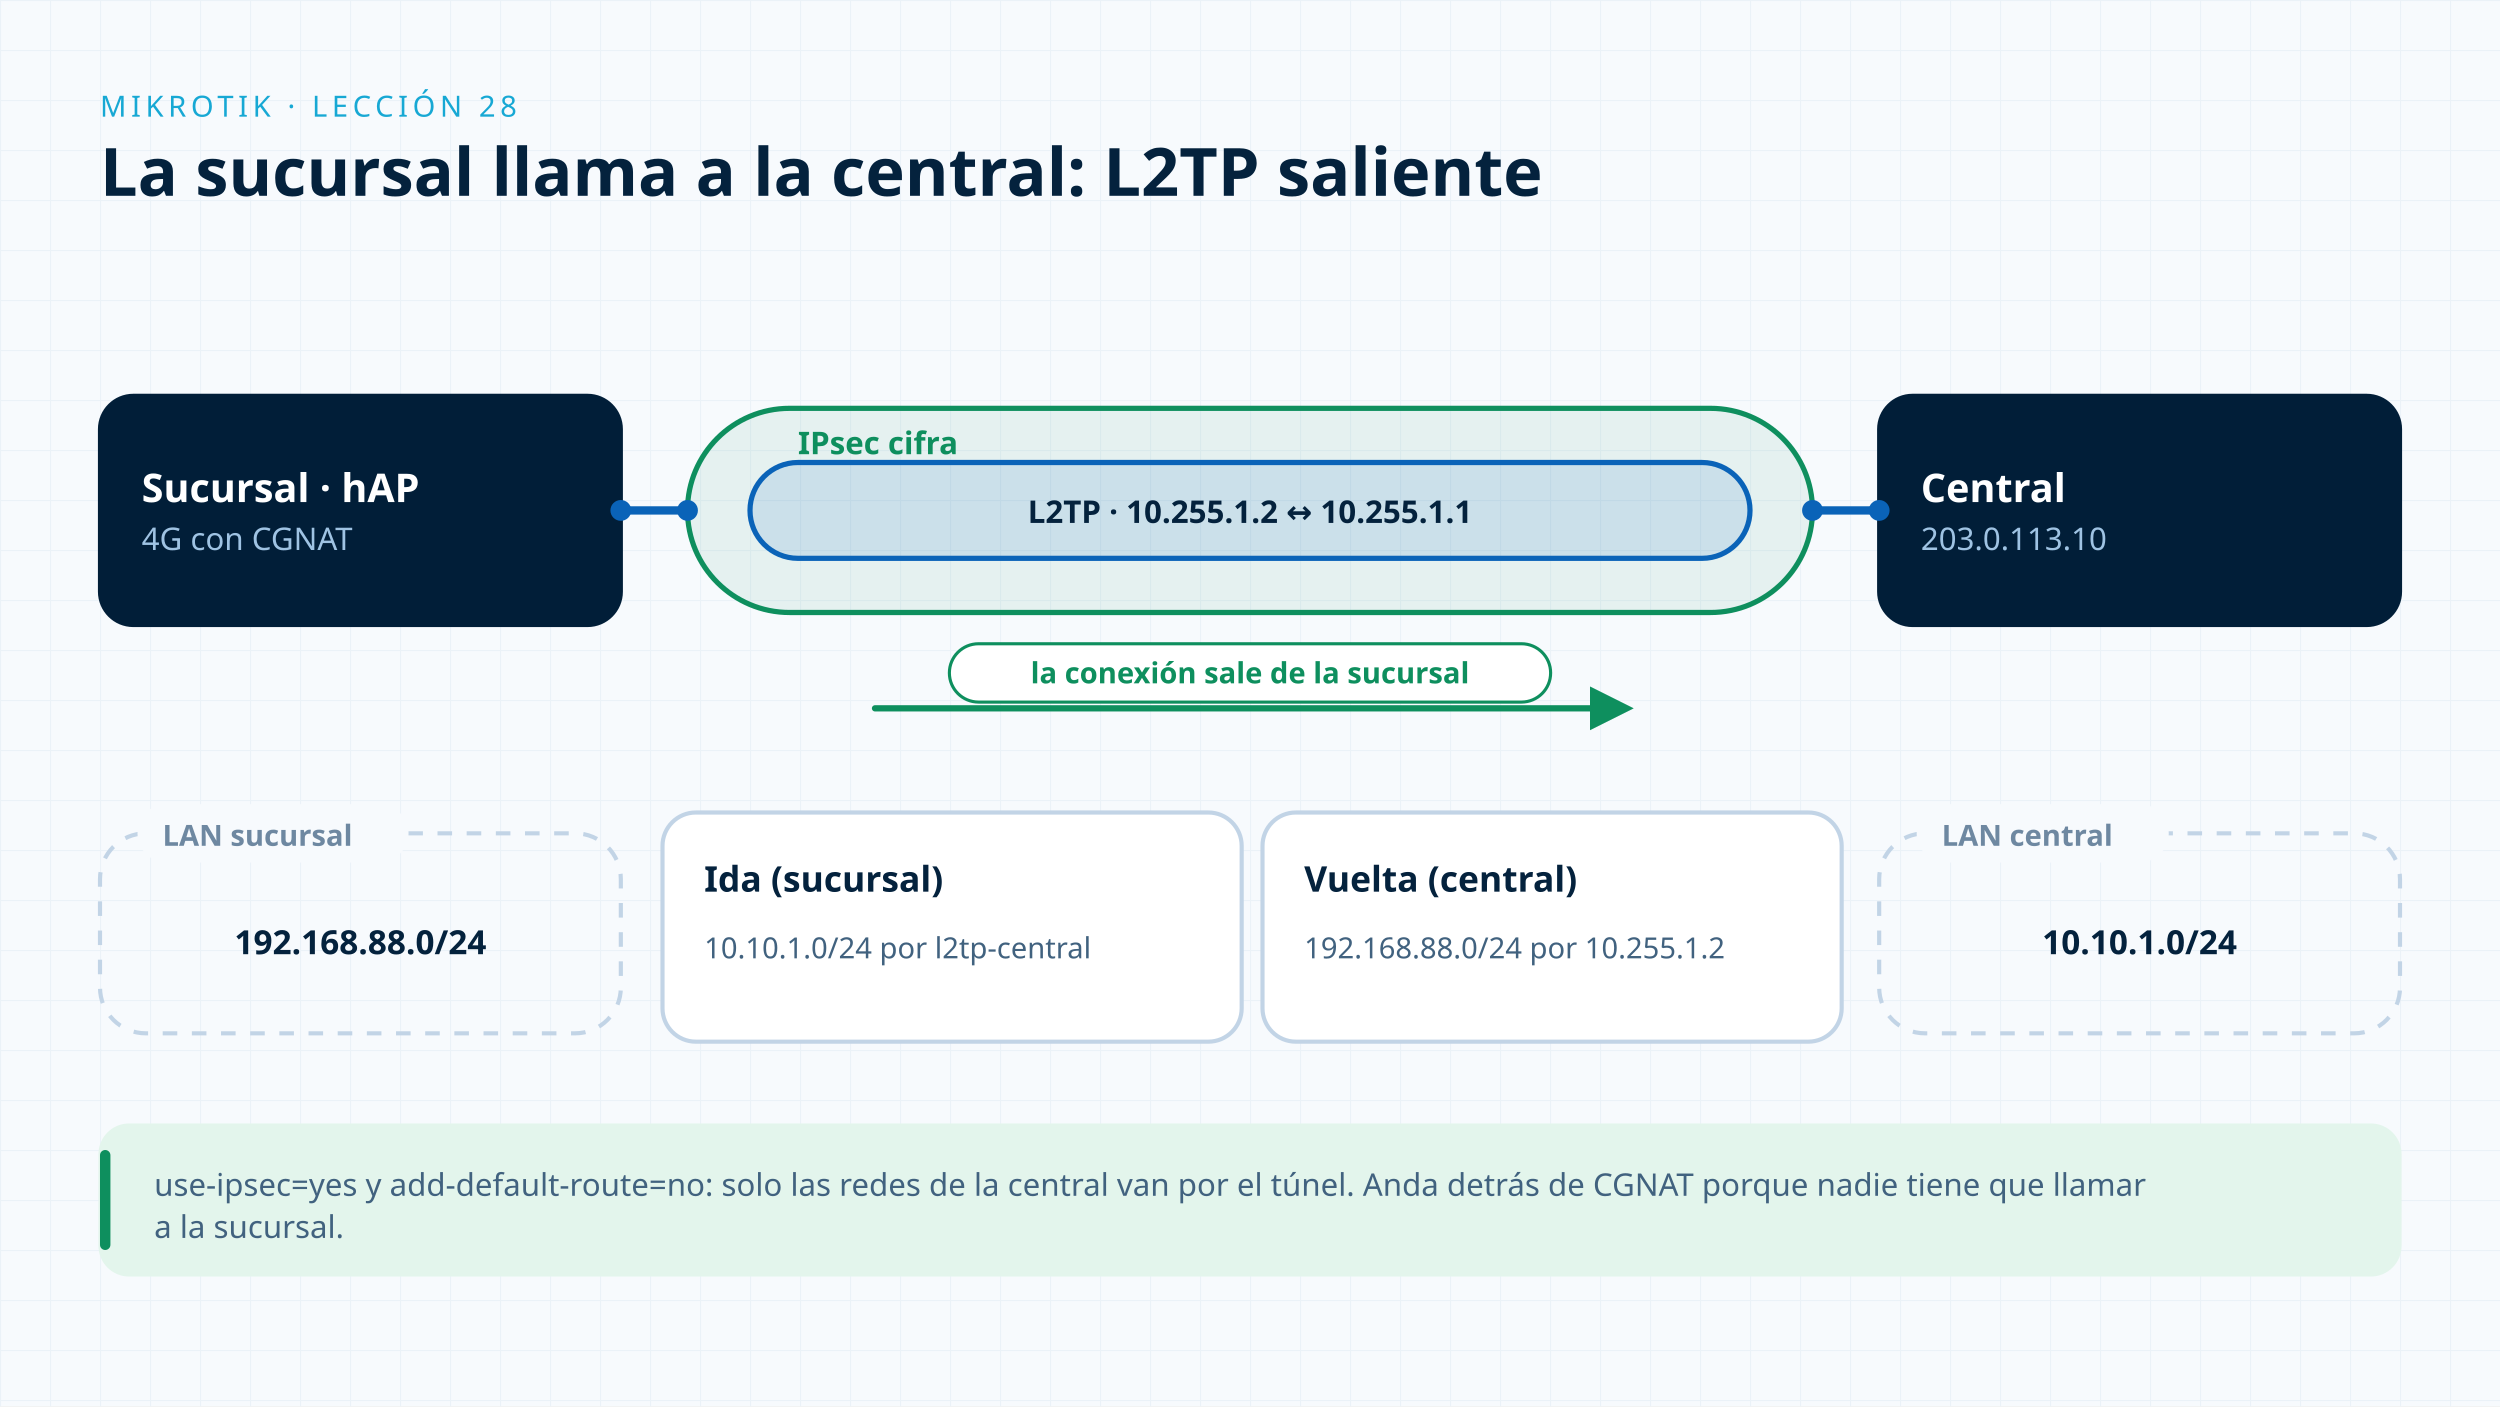
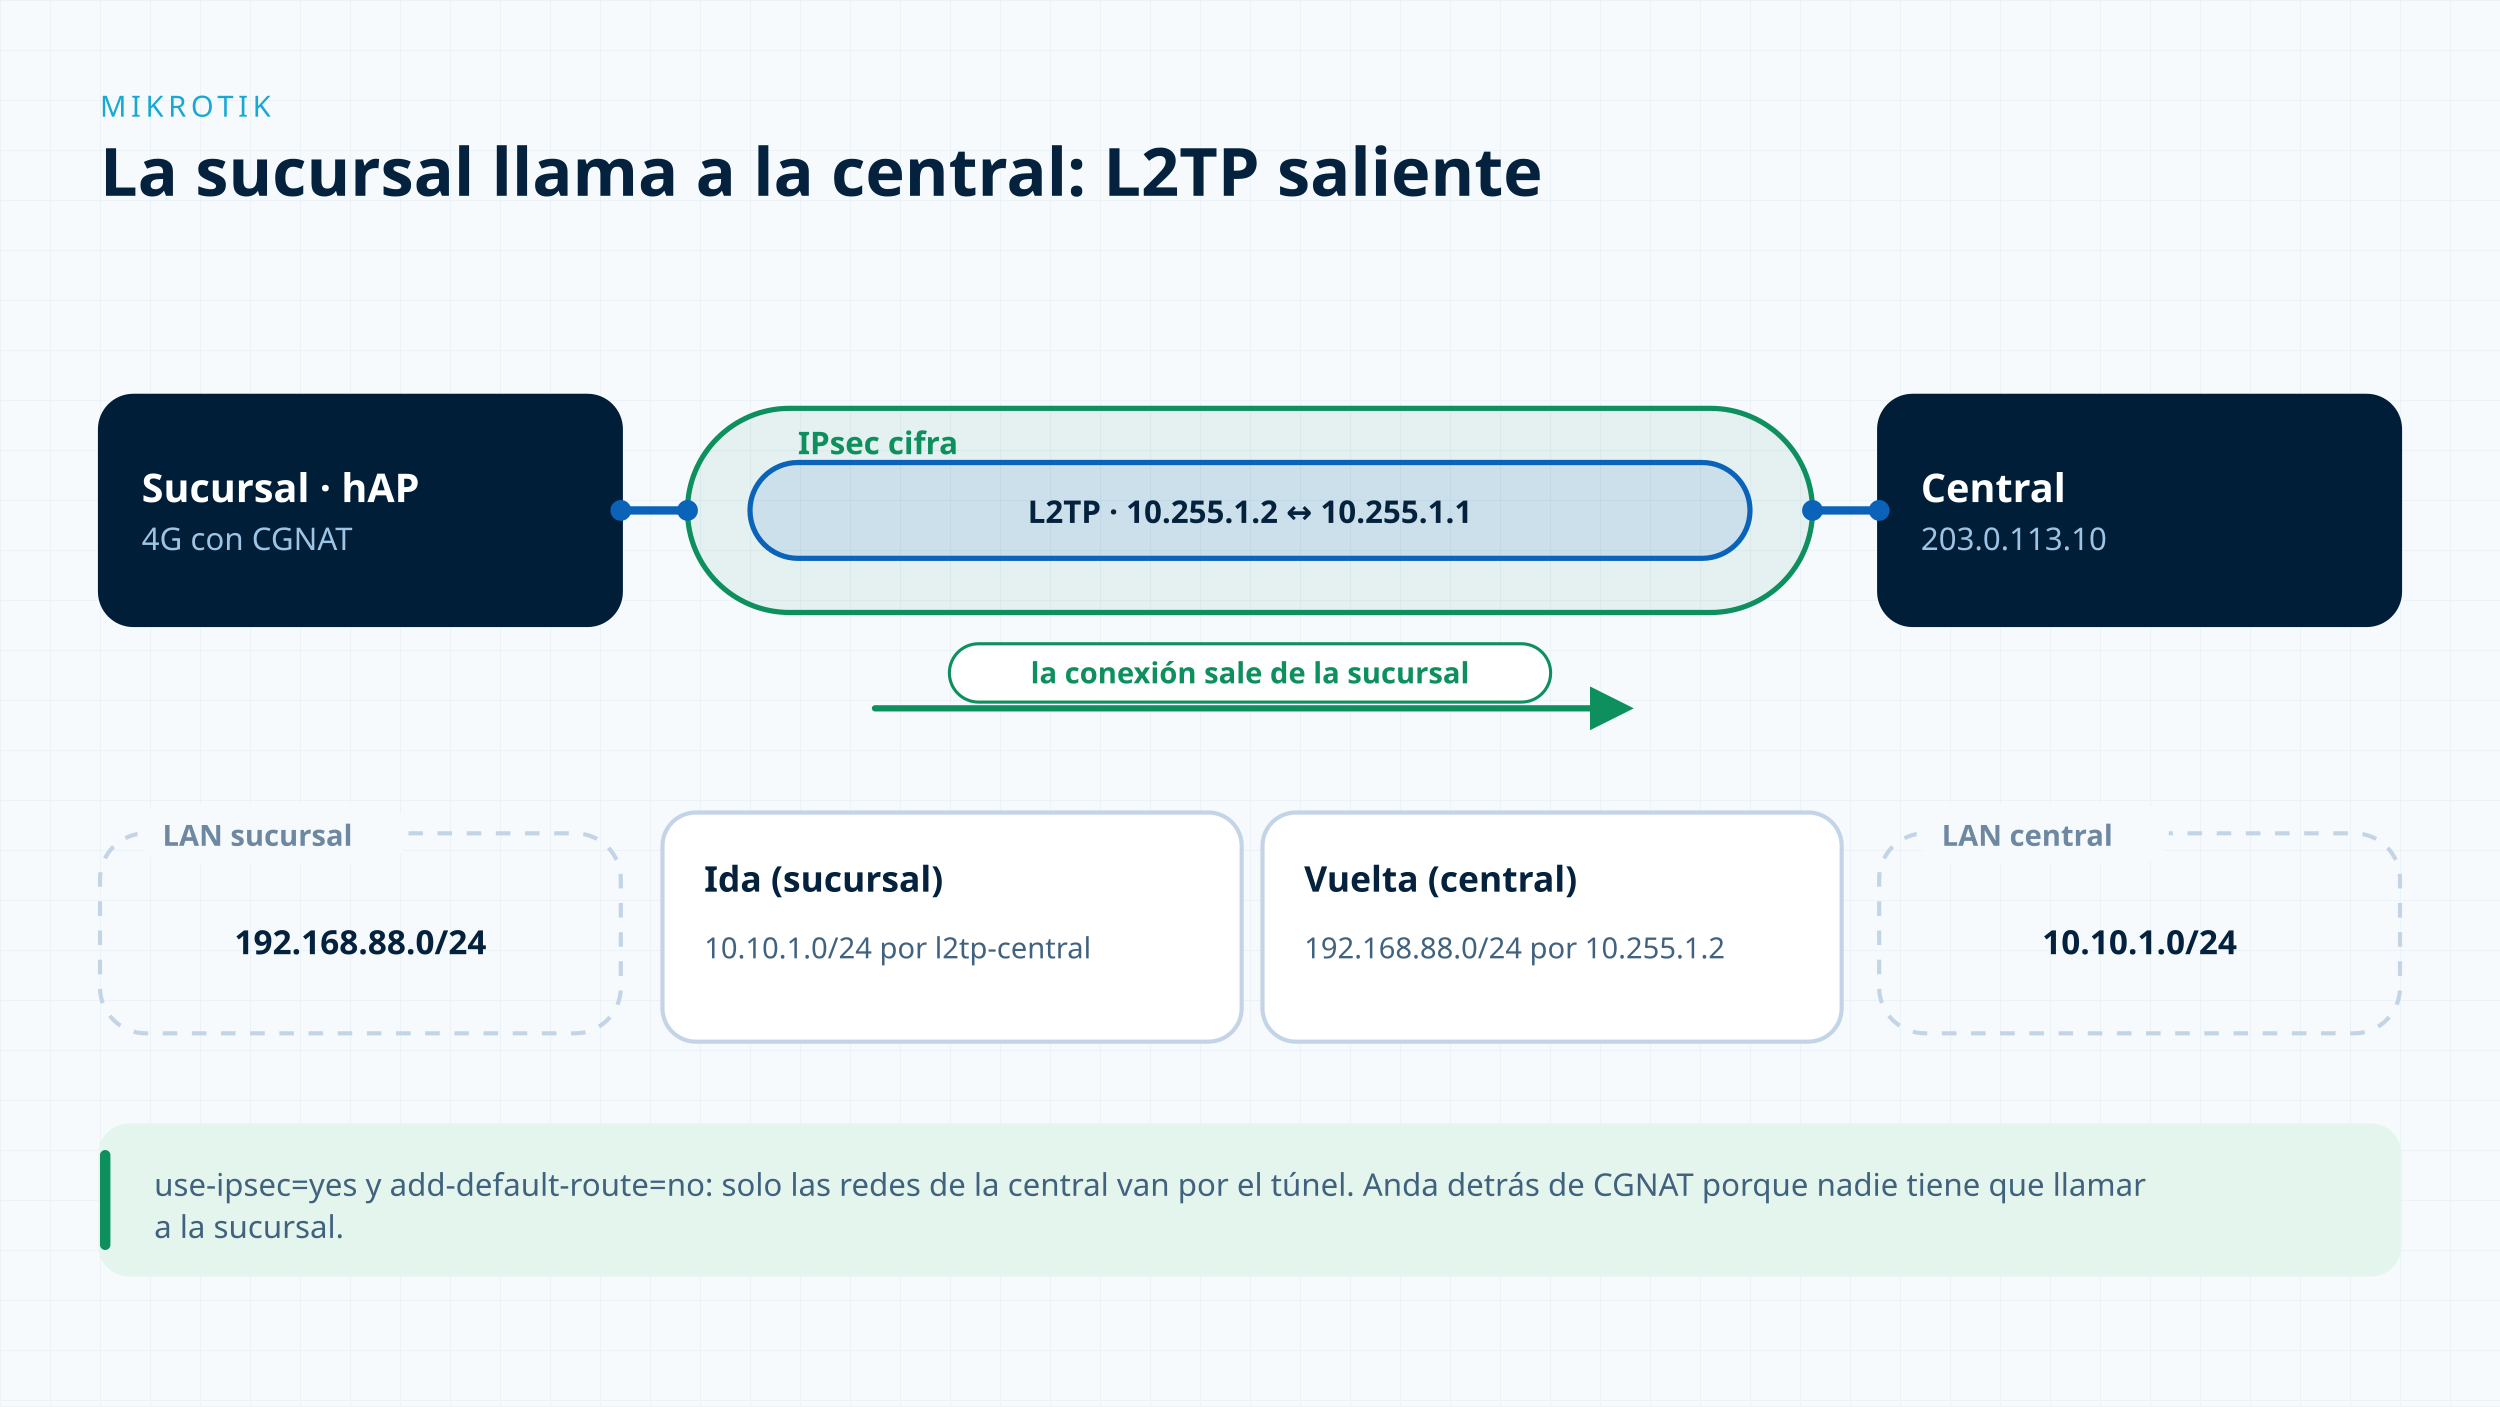
<svg xmlns="http://www.w3.org/2000/svg" viewBox="0 0 1200 675" width="1200" height="675" role="img">
  <defs>
    <marker id="a-blue" viewBox="0 0 10 10" refX="8" refY="5" markerWidth="7" markerHeight="7" orient="auto-start-reverse">
      <path d="M0 0L10 5L0 10z" fill="#0A63B8" />
    </marker>
    <marker id="a-cyan" viewBox="0 0 10 10" refX="8" refY="5" markerWidth="7" markerHeight="7" orient="auto-start-reverse">
      <path d="M0 0L10 5L0 10z" fill="#17A8D4" />
    </marker>
    <marker id="a-gray" viewBox="0 0 10 10" refX="8" refY="5" markerWidth="7" markerHeight="7" orient="auto-start-reverse">
      <path d="M0 0L10 5L0 10z" fill="#6E88A1" />
    </marker>
    <marker id="a-ok" viewBox="0 0 10 10" refX="8" refY="5" markerWidth="7" markerHeight="7" orient="auto-start-reverse">
      <path d="M0 0L10 5L0 10z" fill="#0E8F5E" />
    </marker>
    <marker id="a-alert" viewBox="0 0 10 10" refX="8" refY="5" markerWidth="7" markerHeight="7" orient="auto-start-reverse">
      <path d="M0 0L10 5L0 10z" fill="#D2492F" />
    </marker>
    <pattern id="grid" width="24" height="24" patternUnits="userSpaceOnUse">
      <path d="M24 0H0V24" fill="none" stroke="#E6EEF6" stroke-width="1" />
    </pattern>
  </defs>
  <rect width="1200" height="675" fill="#F7FAFD" />
  <rect width="1200" height="675" fill="url(#grid)" opacity=".7" />
-   <text x="48.0" y="56.0" font-family="JetBrains Mono" font-size="14" font-weight="500" fill="#17A8D4" text-anchor="start" letter-spacing="2.2">MIKROTIK · LECCIÓN 28</text>
+   <text x="48.0" y="56.0" font-family="JetBrains Mono" font-size="14" font-weight="500" fill="#17A8D4" text-anchor="start" letter-spacing="2.2">MIKROTIK</text>
  <text x="48.0" y="94.0" font-family="Familjen Grotesk" font-size="32" font-weight="600" fill="#04223D" text-anchor="start">La sucursal llama a la central: L2TP saliente</text>
  <rect x="48" y="190" width="250" height="110" rx="16" fill="#011E38" stroke="#011E38" stroke-width="2" />
  <text x="68.0" y="241.0" font-family="Instrument Sans" font-size="19" font-weight="600" fill="#FFFFFF" text-anchor="start">Sucursal · hAP</text>
  <text x="68.0" y="264.0" font-family="JetBrains Mono" font-size="15" font-weight="400" fill="#9FC3E3" text-anchor="start">4G con CGNAT</text>
  <rect x="902" y="190" width="250" height="110" rx="16" fill="#011E38" stroke="#011E38" stroke-width="2" />
  <text x="922.0" y="241.0" font-family="Instrument Sans" font-size="19" font-weight="600" fill="#FFFFFF" text-anchor="start">Central</text>
  <text x="922.0" y="264.0" font-family="JetBrains Mono" font-size="15" font-weight="400" fill="#9FC3E3" text-anchor="start">203.0.113.10</text>
  <rect x="330" y="196" width="540" height="98" rx="49.0" fill="#0E8F5E" fill-opacity="0.08" stroke="#0E8F5E" stroke-width="2.5" />
  <text x="383.0" y="218.0" font-family="JetBrains Mono" font-size="15" font-weight="600" fill="#0E8F5E" text-anchor="start">IPsec cifra</text>
  <rect x="360" y="222" width="480" height="46" rx="23.0" fill="#0A63B8" fill-opacity="0.12" stroke="#0A63B8" stroke-width="2.5" />
  <text x="600.0" y="251.0" font-family="JetBrains Mono" font-size="15" font-weight="600" fill="#04223D" text-anchor="middle">L2TP · 10.255.1.2 ↔ 10.255.1.1</text>
  <path d="M298.0 245.0C314.0 245.0,314.0 245.0,330.0 245.0" fill="none" stroke="#0A63B8" stroke-width="4" stroke-linecap="round" />
  <circle cx="298.0" cy="245.0" r="5" fill="#0A63B8" />
  <circle cx="330.0" cy="245.0" r="5" fill="#0A63B8" />
  <path d="M870.0 245.0C886.0 245.0,886.0 245.0,902.0 245.0" fill="none" stroke="#0A63B8" stroke-width="4" stroke-linecap="round" />
  <circle cx="870.0" cy="245.0" r="5" fill="#0A63B8" />
  <circle cx="902.0" cy="245.0" r="5" fill="#0A63B8" />
  <path d="M420.0 340.0C600.0 340.0,600.0 340.0,780.0 340.0" fill="none" stroke="#0E8F5E" stroke-width="3" stroke-linecap="round" marker-end="url(#a-ok)" />
  <rect x="455.7" y="309.0" width="288.6" height="28" rx="14" fill="#FFFFFF" stroke="#0E8F5E" stroke-width="1.5" />
  <text x="600.0" y="328.0" font-family="JetBrains Mono" font-size="14" font-weight="600" fill="#0E8F5E" text-anchor="middle">la conexión sale de la sucursal</text>
  <rect x="48" y="400" width="250" height="96" rx="22" fill="none" stroke="#C2D4E6" stroke-width="2" stroke-dasharray="7 7" />
  <rect x="66" y="386" width="130" height="28" rx="14" fill="#F7FAFD" />
  <text x="78.0" y="406.0" font-family="JetBrains Mono" font-size="14" font-weight="600" fill="#6E88A1" text-anchor="start">LAN sucursal</text>
  <text x="173.0" y="458.0" font-family="JetBrains Mono" font-size="16" font-weight="600" fill="#04223D" text-anchor="middle">192.168.88.0/24</text>
  <rect x="902" y="400" width="250" height="96" rx="22" fill="none" stroke="#C2D4E6" stroke-width="2" stroke-dasharray="7 7" />
  <rect x="920" y="386" width="121" height="28" rx="14" fill="#F7FAFD" />
  <text x="932.0" y="406.0" font-family="JetBrains Mono" font-size="14" font-weight="600" fill="#6E88A1" text-anchor="start">LAN central</text>
  <text x="1027.0" y="458.0" font-family="JetBrains Mono" font-size="16" font-weight="600" fill="#04223D" text-anchor="middle">10.10.1.0/24</text>
  <rect x="318" y="390" width="278" height="110" rx="16" fill="#FFFFFF" stroke="#C2D4E6" stroke-width="2" />
  <text x="338.0" y="428.0" font-family="Familjen Grotesk" font-size="17" font-weight="600" fill="#04223D" text-anchor="start">Ida (sucursal)</text>
  <text x="338.0" y="460.0" font-family="Instrument Sans" font-size="14" font-weight="400" fill="#41627F" text-anchor="start">
    <tspan x="338.0" dy="0.0">10.10.1.0/24 por l2tp-central</tspan>
  </text>
  <rect x="606" y="390" width="278" height="110" rx="16" fill="#FFFFFF" stroke="#C2D4E6" stroke-width="2" />
  <text x="626.0" y="428.0" font-family="Familjen Grotesk" font-size="17" font-weight="600" fill="#04223D" text-anchor="start">Vuelta (central)</text>
  <text x="626.0" y="460.0" font-family="Instrument Sans" font-size="14" font-weight="400" fill="#41627F" text-anchor="start">
    <tspan x="626.0" dy="0.0">192.168.88.0/24 por 10.255.1.2</tspan>
  </text>
  <rect x="48" y="540" width="1104" height="72" rx="14" fill="#E3F5EC" stroke="#E3F5EC" stroke-width="1.5" />
  <rect x="48" y="552" width="5" height="48" rx="2.5" fill="#0E8F5E" />
  <text x="74.0" y="574.0" font-family="Instrument Sans" font-size="15" font-weight="400" fill="#41627F" text-anchor="start">
    <tspan x="74.0" dy="0.0">use-ipsec=yes y add-default-route=no: solo las redes de la central van por el túnel. Anda detrás de CGNAT porque nadie tiene que llamar</tspan>
    <tspan x="74.0" dy="20.2">a la sucursal.</tspan>
  </text>
</svg>
